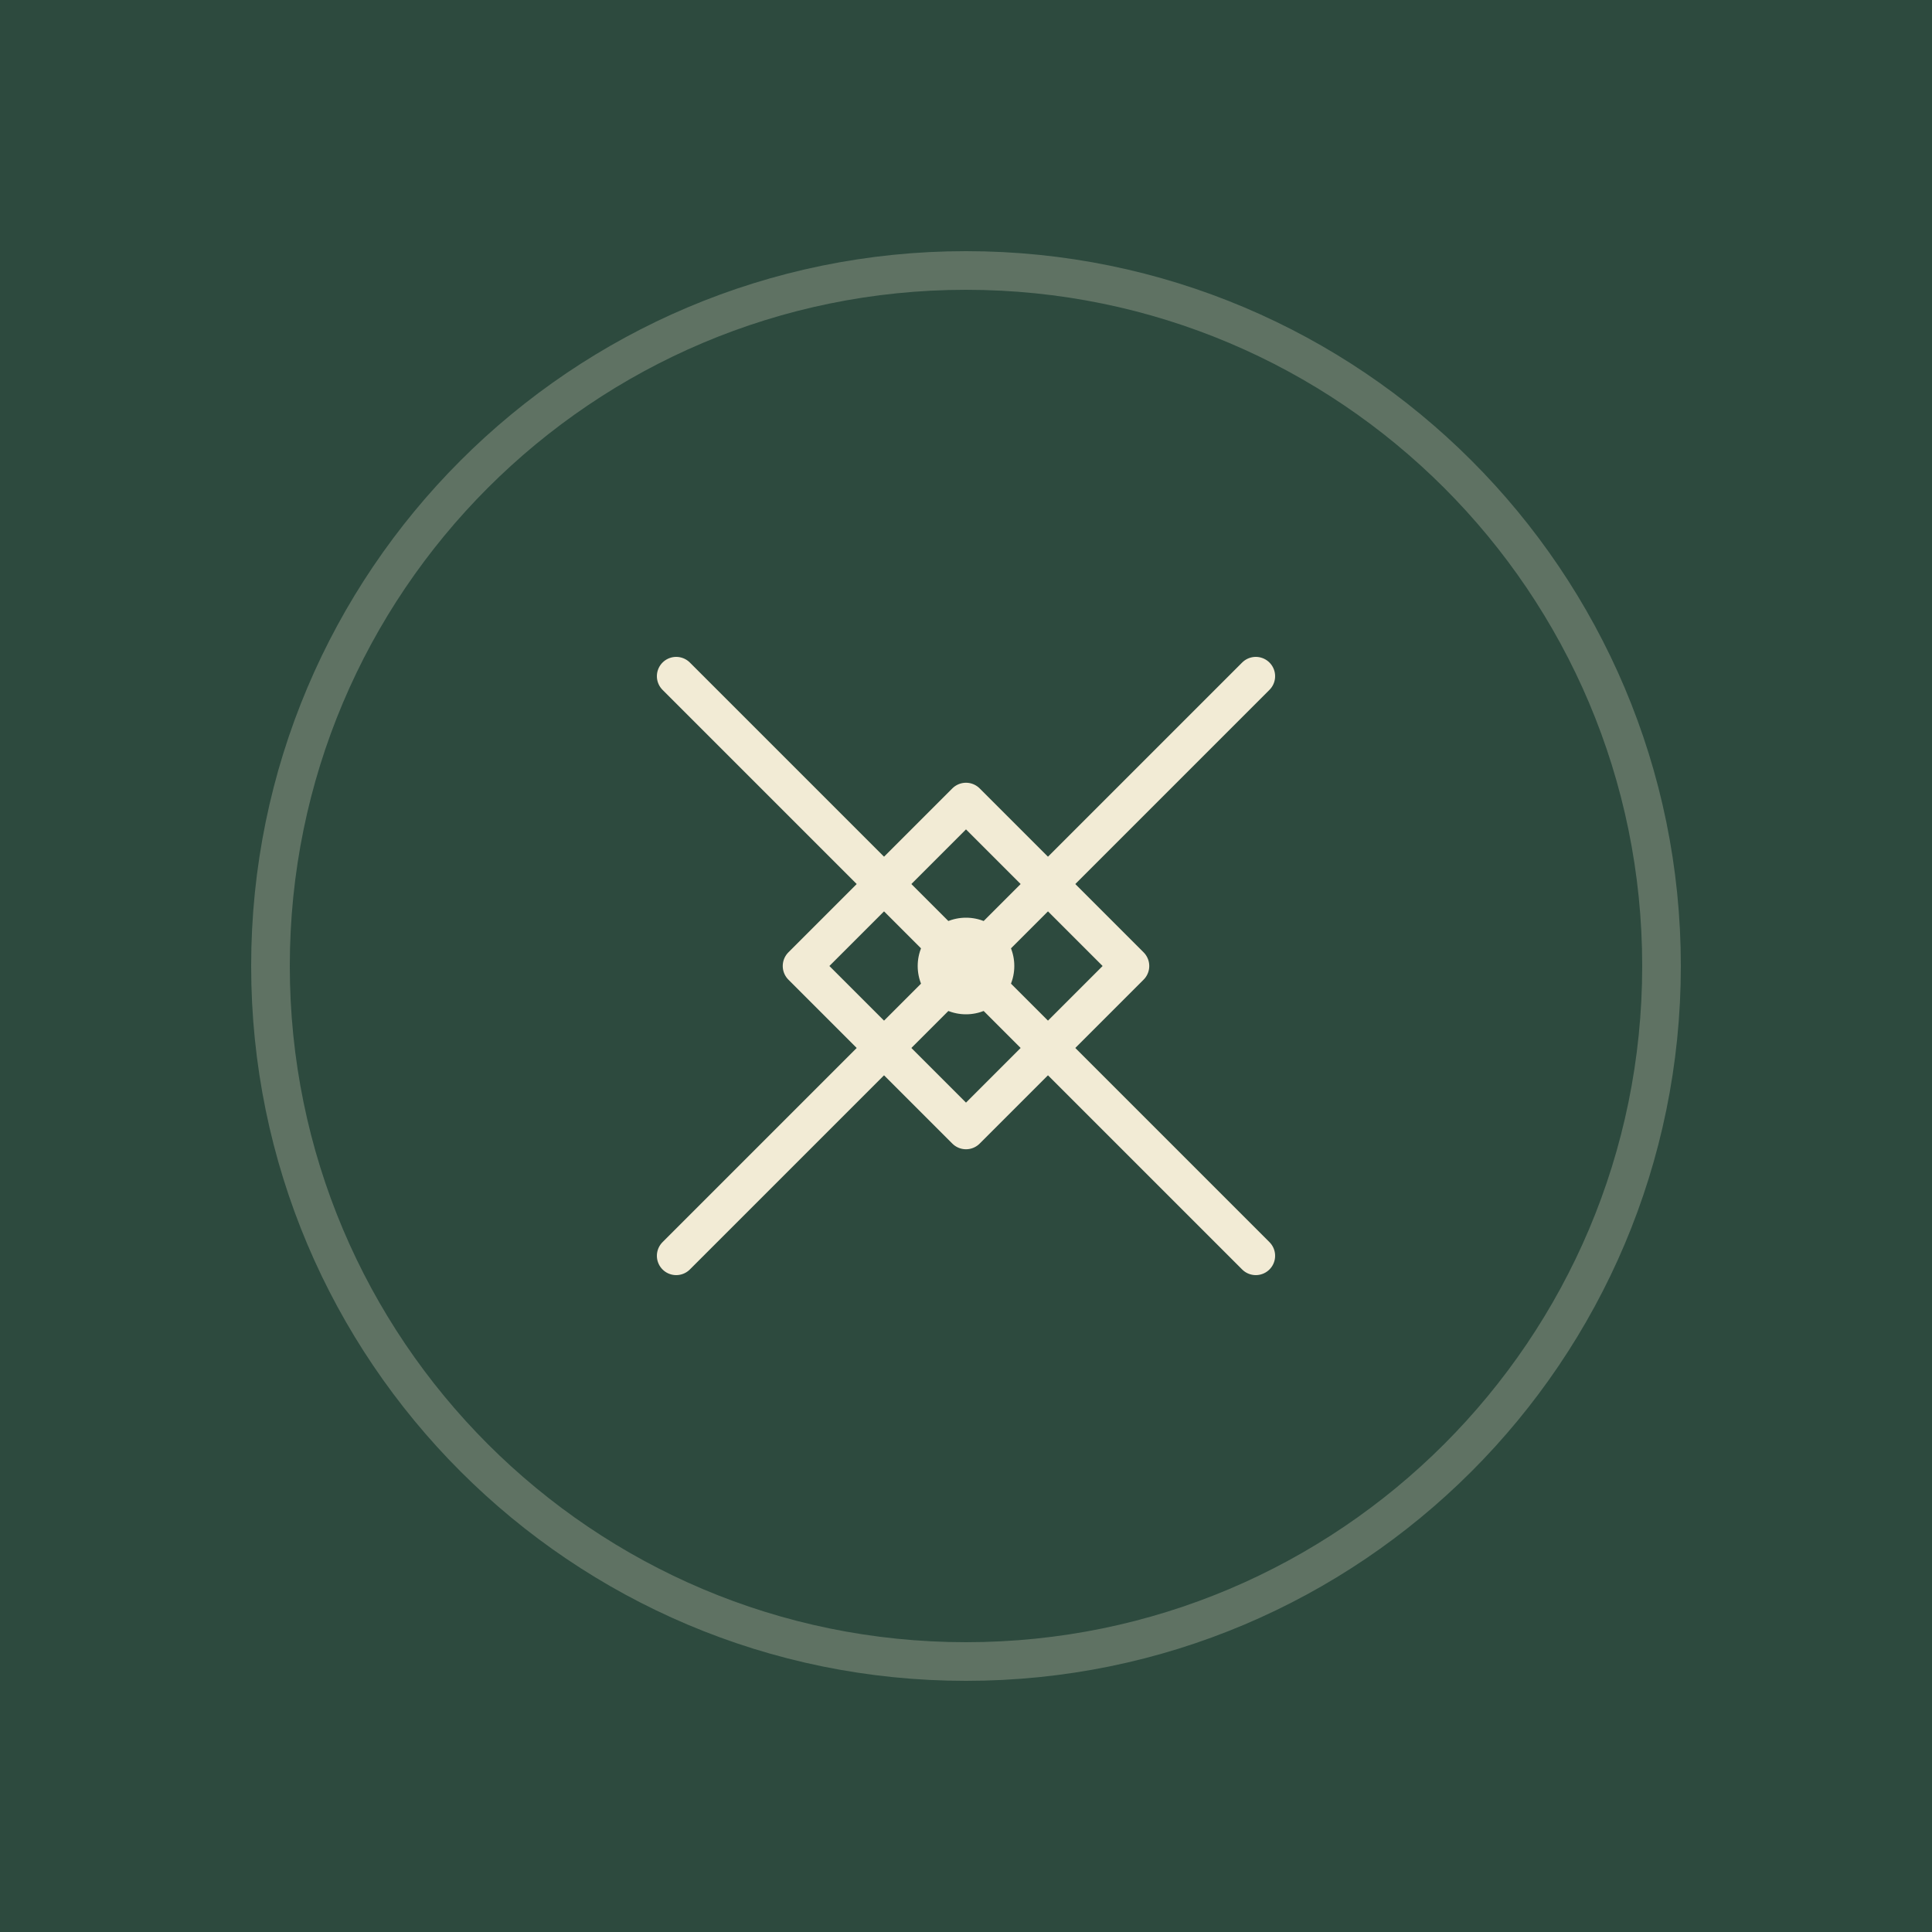
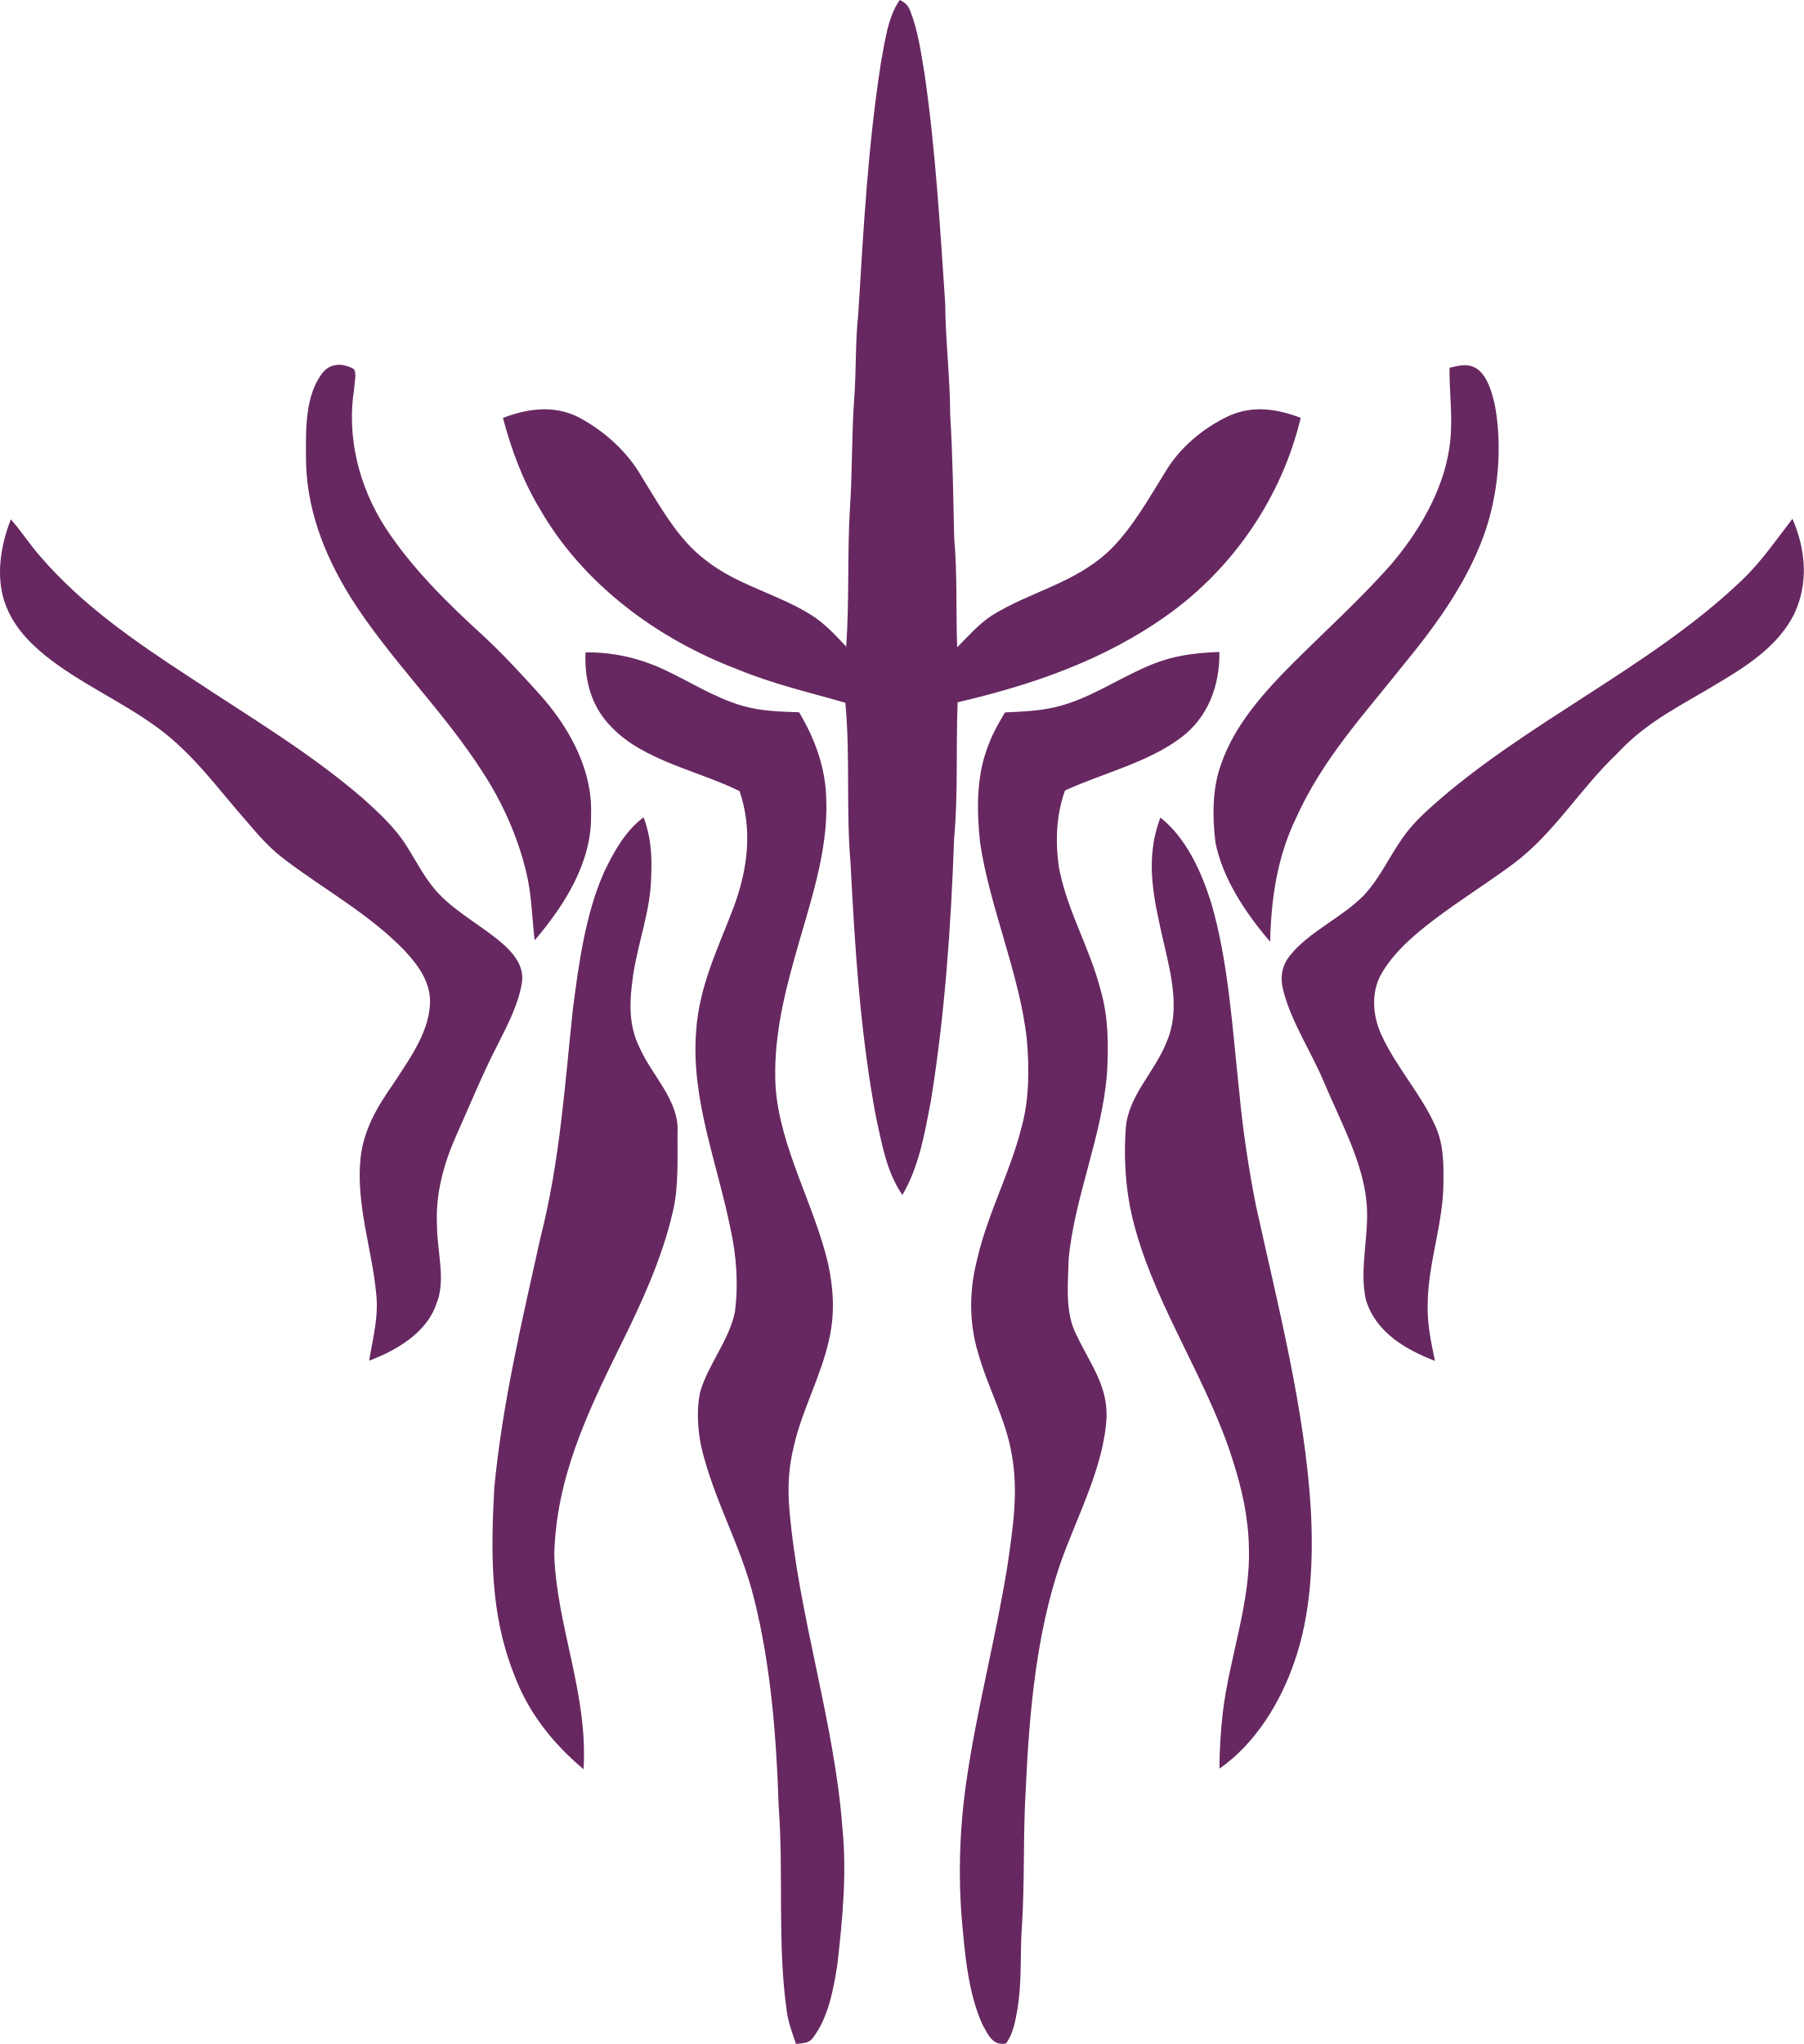
- <svg xmlns="http://www.w3.org/2000/svg" viewBox="0 0 200 200" width="200" height="200">
-   <rect width="200" height="200" fill="#2D4A3E" />
-   <g fill="none" stroke="#F2EBD5" stroke-width="4" stroke-linecap="round" stroke-linejoin="round">
-     <circle cx="100" cy="100" r="72" opacity="0.25" />
-     <path d="M70 70 L130 130" />
-     <path d="M130 70 L70 130" />
-     <rect x="88" y="88" width="24" height="24" transform="rotate(45 100 100)" />
-     <circle cx="100" cy="100" r="5" fill="#F2EBD5" stroke="none" />
-   </g>
+ <svg xmlns="http://www.w3.org/2000/svg" viewBox="0 0 482.659 546.78" version="1.1" id="svg851" width="482.659" height="546.78">
+   <defs id="defs855" />
+   <path d="m 240.736,0 c 1.45,0.7 2.2,1.35 2.81,2.9 2.13,5.36 2.91,11.35 3.86,17.02 2.93,20.26 4.12,40.8 5.5,61.21 0.07,9.97 1.32,19.83 1.33,29.8 0.69,11 0.82,21.99 1.08,33.01 0.86,9.74 0.44,19.47 0.8,29.22 2.86,-2.89 5.78,-6.21 9.17,-8.45 10.38,-6.5 22.21,-8.58 31.57,-17.44 6.04,-5.87 10.52,-13.92 14.95,-21.04 3.9,-6.55 10.17,-11.77 17.02,-14.98 6.39,-2.87 12.88,-1.9 19.21,0.52 -5.08,21.23 -18.04,40.24 -35.82,52.87 -16.83,11.98 -36.02,18.57 -55.98,23.22 -0.48,12.37 0.16,24.24 -0.95,36.54 -0.83,23.44 -2.47,47.02 -6.22,70.18 -1.68,8.71 -3.11,17.36 -7.61,25.08 -4.32,-6.32 -5.38,-13.34 -7.04,-20.69 -4.19,-22.2 -5.7,-45.51 -6.83,-68.03 -1.24,-14.28 -0.04,-28.69 -1.4,-42.94 -9.69,-2.8 -19.45,-5.04 -28.8,-8.93 -21.53,-8.15 -41.43,-22.83 -52.99,-43.01 -4.5,-7.47 -7.62,-15.86 -9.82,-24.27 6.72,-2.53 13.6,-3.5 20.26,-0.17 6.9,3.68 13.08,9.23 16.96,16.07 4.79,7.7 9.58,16.54 16.91,22.07 8.51,6.8 19.3,9.07 28.27,14.7 3.7,2.31 6.49,5.37 9.44,8.51 0.87,-12.31 0.27,-24.7 1,-37.03 0.67,-9.67 0.43,-19.35 1.13,-29.01 0.59,-7.65 0.27,-15.3 1.1,-22.94 1.36,-22.34 2.59,-44.91 6.04,-67.05 1.05,-5.5 1.79,-12.28 5.05,-16.94 z" fill="#632868" id="path833" style="fill:#672861;fill-opacity:1" />
+   <path d="m 94.696,98.75 c 0.83,1.23 0.09,3.7 0.08,5.15 -2.1,12.98 1.31,26.42 8.42,37.36 7.06,10.79 16.65,20.22 26.15,28.85 5.69,5.3 10.96,11.06 16.13,16.85 7.29,8.54 13.13,19.44 12.67,30.97 0.26,12.76 -7.13,24.25 -15.09,33.62 -0.73,-6.25 -0.78,-11.98 -2.18,-17.96 -2.29,-9.63 -6.38,-18.88 -11.81,-27.16 -10.43,-16.31 -25.11,-30.45 -35.32,-46.75 -7.13,-11.52 -11.96,-24.03 -11.88,-37.75 -0.04,-7.15 -0.2,-16.32 4.47,-22.23 2.1,-2.68 5.63,-2.59 8.36,-0.95 z" fill="#632868" id="path835" style="fill:#672861;fill-opacity:1" />
+   <path d="m 395.566,98.93 c 2.63,2.17 3.71,6.37 4.44,9.56 1.5,8.19 1.26,17.3 -0.42,25.45 -3.12,16.25 -13.29,30.83 -23.65,43.39 -10.86,13.74 -21.98,25.51 -29.25,41.71 -4.97,10.37 -6.58,21.48 -6.83,32.88 -6.43,-7.48 -12.72,-16.81 -14.65,-26.62 -0.83,-6.88 -0.87,-14.5 1.6,-21.08 3.58,-10.38 11.53,-19.19 19.17,-26.84 8.63,-8.61 17.85,-16.95 25.94,-26.05 7.49,-8.69 14.04,-19.67 15.83,-31.13 1.21,-7.45 0.04,-14.43 0.1,-21.83 2.8,-0.63 5.22,-1.36 7.72,0.56 z" fill="#632868" id="path837" style="fill:#672861;fill-opacity:1" />
+   <path d="m 2.896,138.93 c 2.79,3.11 5.03,6.68 7.8,9.82 11.19,13.06 25.49,22.9 39.8,32.23 16.09,10.7 32.14,20.14 46.49,32.49 4.36,3.91 8.81,8 11.91,13 2.78,4.4 4.86,8.76 8.5,12.6 5.11,5.42 12.54,9.13 17.9,14.1 2.73,2.59 4.99,5.81 4.34,9.77 -0.9,5.72 -3.93,11.46 -6.52,16.6 -4.04,7.81 -7.33,15.98 -10.95,24.02 -3.45,7.73 -5.69,15.82 -5.23,24.37 0,6.88 2.5,14.71 -0.26,21.1 -2.68,7.62 -10.73,12.26 -17.89,14.95 0.99,-6.17 2.58,-11.7 1.86,-18.05 -1.05,-11.39 -5.44,-23.8 -4.18,-36.03 0.77,-7.46 4.28,-13.52 8.48,-19.54 4.1,-6.31 9.62,-13.7 10.08,-21.42 0.46,-5.91 -3.01,-10.6 -6.81,-14.7 -9.45,-9.75 -21.36,-16.22 -31.82,-24.15 -4.06,-2.98 -7.3,-6.7 -10.53,-10.52 -7.88,-8.94 -14.12,-17.92 -23.9,-25.06 -9.54,-6.94 -20.71,-11.79 -29.88,-19.16 -4.74,-3.89 -8.77,-8.25 -10.8,-14.16 -2.47,-7.18 -1.08,-15.35 1.61,-22.26 z" fill="#632868" id="path839" style="fill:#672861;fill-opacity:1" />
+   <path d="m 479.606,138.78 c 3.6,8.26 4.37,17.36 0.38,25.64 -4.17,8.22 -12.17,13.49 -19.86,18.07 -9.78,5.97 -19.28,10.33 -27.19,18.85 -10.57,10.05 -16.92,21.47 -28.16,29.84 -6.92,5.13 -14.26,9.67 -21.12,14.9 -5.15,3.89 -10.54,8.48 -13.84,14.1 -3.06,4.96 -2.58,11.5 -0.2,16.63 3.87,8.54 10.69,15.91 14.48,24.49 2.13,4.74 2.17,9.53 2.13,14.63 0.04,11.24 -4.1,21.6 -4.23,33 -0.14,5.2 0.91,10.06 1.95,15.11 -7.92,-3.04 -15.83,-7.67 -18.46,-16.29 -1.95,-8.42 1.16,-18.22 0.08,-26.85 -1.15,-10.52 -7.01,-21.26 -11.1,-30.93 -3.37,-8.24 -8.96,-16.47 -11.1,-25.03 -0.89,-3.41 -0.45,-6.58 1.81,-9.36 5.21,-6.49 14.05,-10.17 19.82,-16.16 4.57,-4.88 7.22,-11.39 11.34,-16.68 2.03,-2.64 4.39,-4.93 6.88,-7.13 25.02,-22.36 58.54,-37.14 82.73,-60.27 5.29,-4.99 9.23,-10.86 13.66,-16.56 z" fill="#632868" id="path841" style="fill:#672861;fill-opacity:1" />
+   <path d="m 156.666,174.52 c 7.27,-0.11 14.23,1.48 20.81,4.5 6.97,3.23 13.78,7.67 21.2,9.79 4.89,1.44 10.07,1.54 15.14,1.73 4.27,7.16 7.14,14.96 7.26,23.38 0.6,14.14 -4.69,28.66 -8.42,42.15 -3.21,11.44 -5.82,22.87 -5.12,34.88 1.24,16.16 10.28,31.22 14.02,47 1.48,6.72 1.86,13.55 0.3,20.29 -2.17,10.02 -7.19,18.67 -9.45,28.65 -1.4,5.58 -1.71,11.33 -1.17,17.04 2.39,28.17 12.05,56.71 14.16,84.98 1.22,12.23 0.05,24.43 -1.35,36.66 -1,6.44 -2.41,14.18 -6.47,19.46 -1.16,1.7 -2.76,1.44 -4.57,1.75 -1.02,-2.89 -2.06,-5.71 -2.49,-8.77 -2.56,-18 -0.81,-36.82 -2.18,-55.08 -0.6,-18.4 -2.07,-37.3 -6.55,-55.21 -3.53,-14.38 -10.82,-26.42 -14.18,-40.83 -0.95,-4.7 -1.25,-9.77 -0.28,-14.48 2.11,-7.36 7.8,-13.94 9.31,-21.44 0.96,-7.29 0.45,-14.85 -1.13,-22.02 -3.48,-17.59 -10.65,-34.79 -9.25,-53.03 0.83,-12.27 5.81,-22.05 10.06,-33.26 3.75,-10.09 5.1,-20.65 1.57,-31.03 -10.81,-5.36 -25.57,-8.12 -34.1,-16.97 -5.53,-5.45 -7.43,-12.53 -7.12,-20.14 z" fill="#632868" id="path843" style="fill:#672861;fill-opacity:1" />
+   <path d="m 326.266,174.41 c 0.16,8.89 -3.02,17.54 -10.31,22.94 -8.73,6.61 -21.01,9.52 -30.99,14.11 -2.4,6.67 -2.63,13.78 -1.6,20.74 2.24,11.61 8.14,21.09 11.16,32.75 2.08,7.26 2.08,14.53 1.69,22.01 -1.33,17.19 -8.75,33.24 -10.28,49.94 -0.16,6.68 -1.05,14.38 2.19,20.41 3.41,7.23 8.17,13.17 7.96,21.61 -0.6,13.3 -7.97,26.79 -12.35,39.28 -6.45,18.81 -8.33,39.95 -9.24,59.73 -0.82,12.98 -0.22,26.03 -1.17,38.99 -0.35,7.03 0.08,13.84 -1.14,20.83 -0.52,2.96 -1.15,6.46 -3.02,8.89 -3.56,0.73 -4.87,-2.5 -6.28,-5.05 -3.4,-7.51 -4.49,-16.5 -5.21,-24.64 -1.38,-13.33 -1.04,-26.77 0.84,-40.03 2.77,-19.46 7.92,-38.59 11.03,-57.99 1.47,-10.04 3.02,-19.96 1.14,-30 -1.52,-9.19 -6.5,-18.06 -9.01,-27.13 -2.44,-8.13 -2.34,-16.76 -0.21,-24.95 2.8,-12.21 8.72,-22.95 11.82,-35.1 2.15,-7.69 2.14,-15.93 1.45,-23.84 -2.01,-17.71 -9.91,-35.12 -12.49,-52.47 -0.87,-8.09 -1.05,-17.22 1.8,-24.97 1.17,-3.53 2.96,-6.72 4.86,-9.89 5.26,-0.26 10.22,-0.41 15.31,-1.91 9.04,-2.55 17.44,-8.75 26.26,-11.77 5.12,-1.77 10.41,-2.3 15.79,-2.49 z" fill="#632868" id="path845" style="fill:#672861;fill-opacity:1" />
+   <path d="m 172.196,218.64 c 1.93,4.97 2.26,10 2.06,15.28 -0.08,9.51 -3.4,17.47 -4.86,27.01 -0.95,6.71 -1.36,13.15 1.77,19.39 3.29,7.44 10.63,14.11 10.12,22.6 -0.06,7.01 0.37,14.65 -1.31,21.45 -2.85,12.38 -8.49,24.57 -14.13,35.91 -8.81,17.89 -17.07,35.26 -17.54,55.65 0.65,19.15 9.08,37.23 7.83,57.34 -8.2,-6.85 -14.89,-15.28 -18.59,-25.38 -6.47,-16.31 -6.2,-32.52 -5.3,-49.75 2.12,-22.54 7.49,-45.08 12.39,-67.17 5.16,-20.28 6.45,-40.33 8.65,-61.04 1.58,-12.14 3.37,-25.56 8.43,-36.81 2.59,-5.36 5.62,-10.86 10.48,-14.48 z" fill="#632868" id="path847" style="fill:#672861;fill-opacity:1" />
+   <path d="m 310.496,218.71 c 6.9,5.44 10.95,14.46 13.54,22.65 4.72,16.05 5.72,34 7.54,50.59 0.94,10.19 2.47,20.35 4.44,30.39 5.81,26.51 13.12,54.47 14.73,81.58 0.71,13.42 0.07,27.95 -4.44,40.73 -3.72,10.83 -10.46,21.83 -19.99,28.45 -0.04,-5.08 0.33,-10.14 0.89,-15.19 1.73,-14.31 7.5,-29.6 6.96,-43.98 -0.12,-7.92 -1.89,-15.8 -4.32,-23.31 -6.48,-20.79 -19.94,-40.21 -25.85,-61.09 -2.65,-8.89 -3.42,-18.4 -2.78,-27.63 0.62,-8.8 7.79,-15.08 10.98,-23.28 3.63,-8.33 1.12,-18.08 -0.84,-26.53 -2.56,-11.38 -5.22,-21.98 -0.86,-33.38 z" fill="#632868" id="path849" style="fill:#672861;fill-opacity:1" />
</svg>
